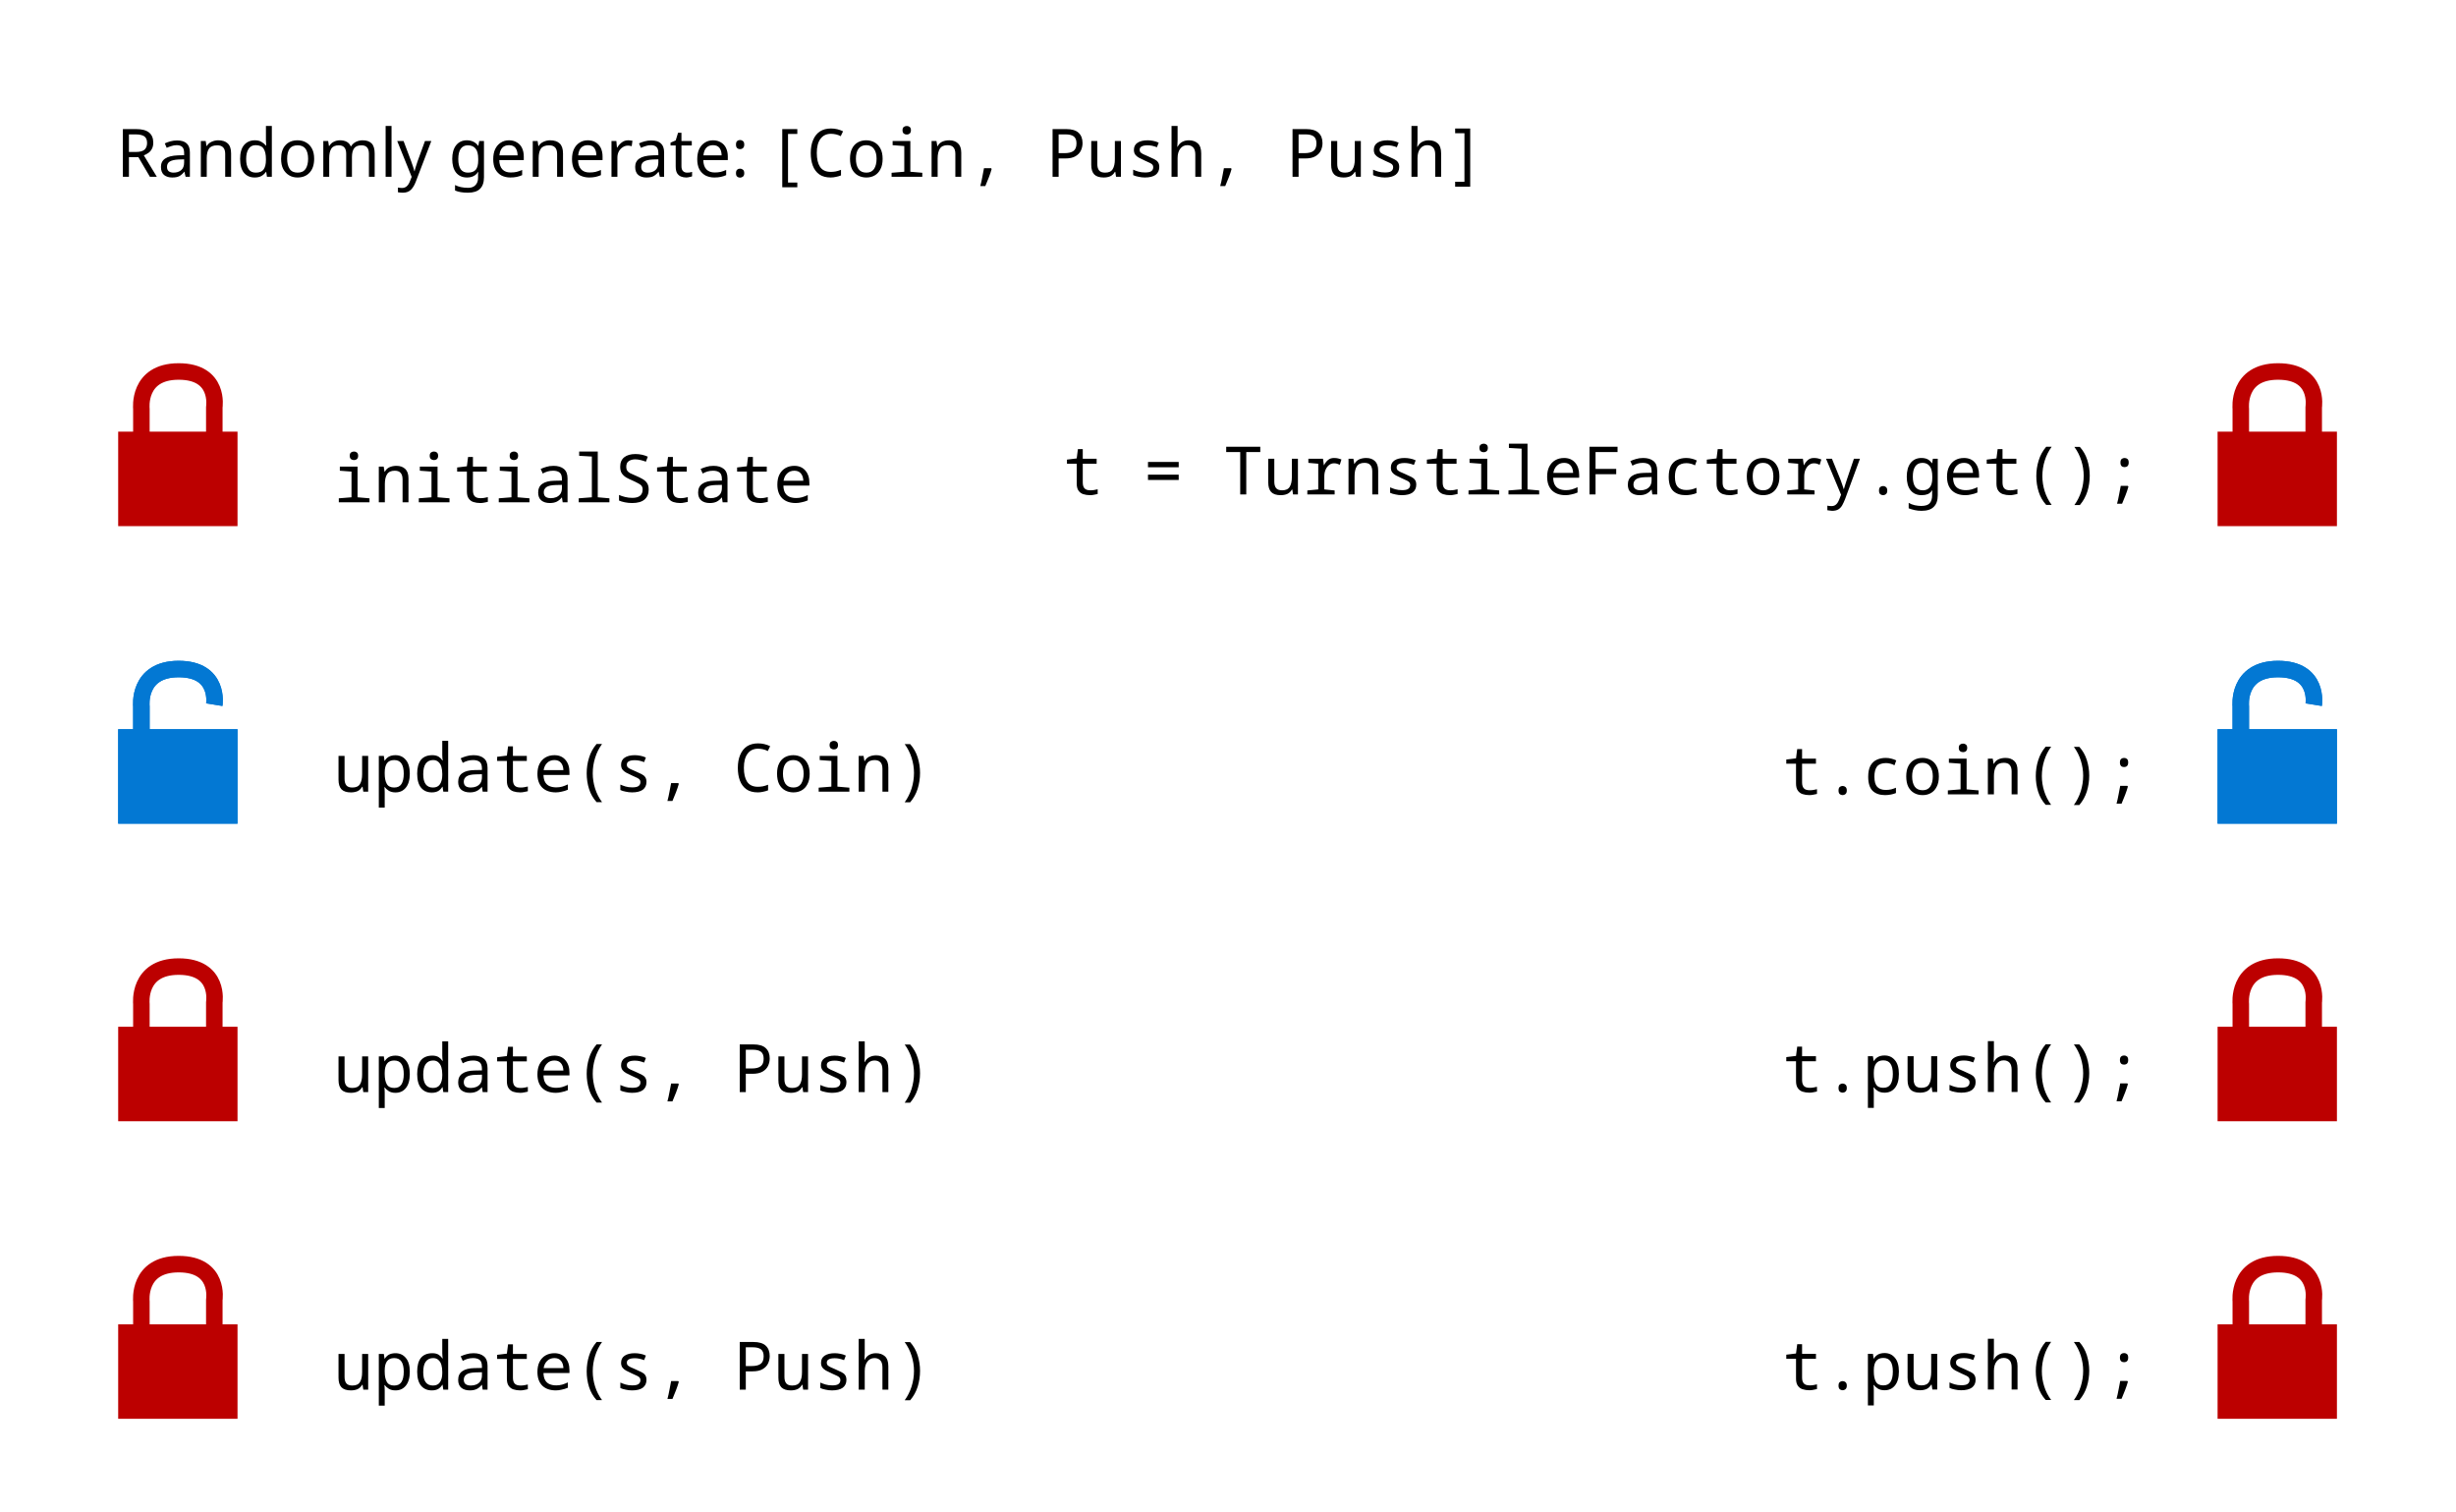
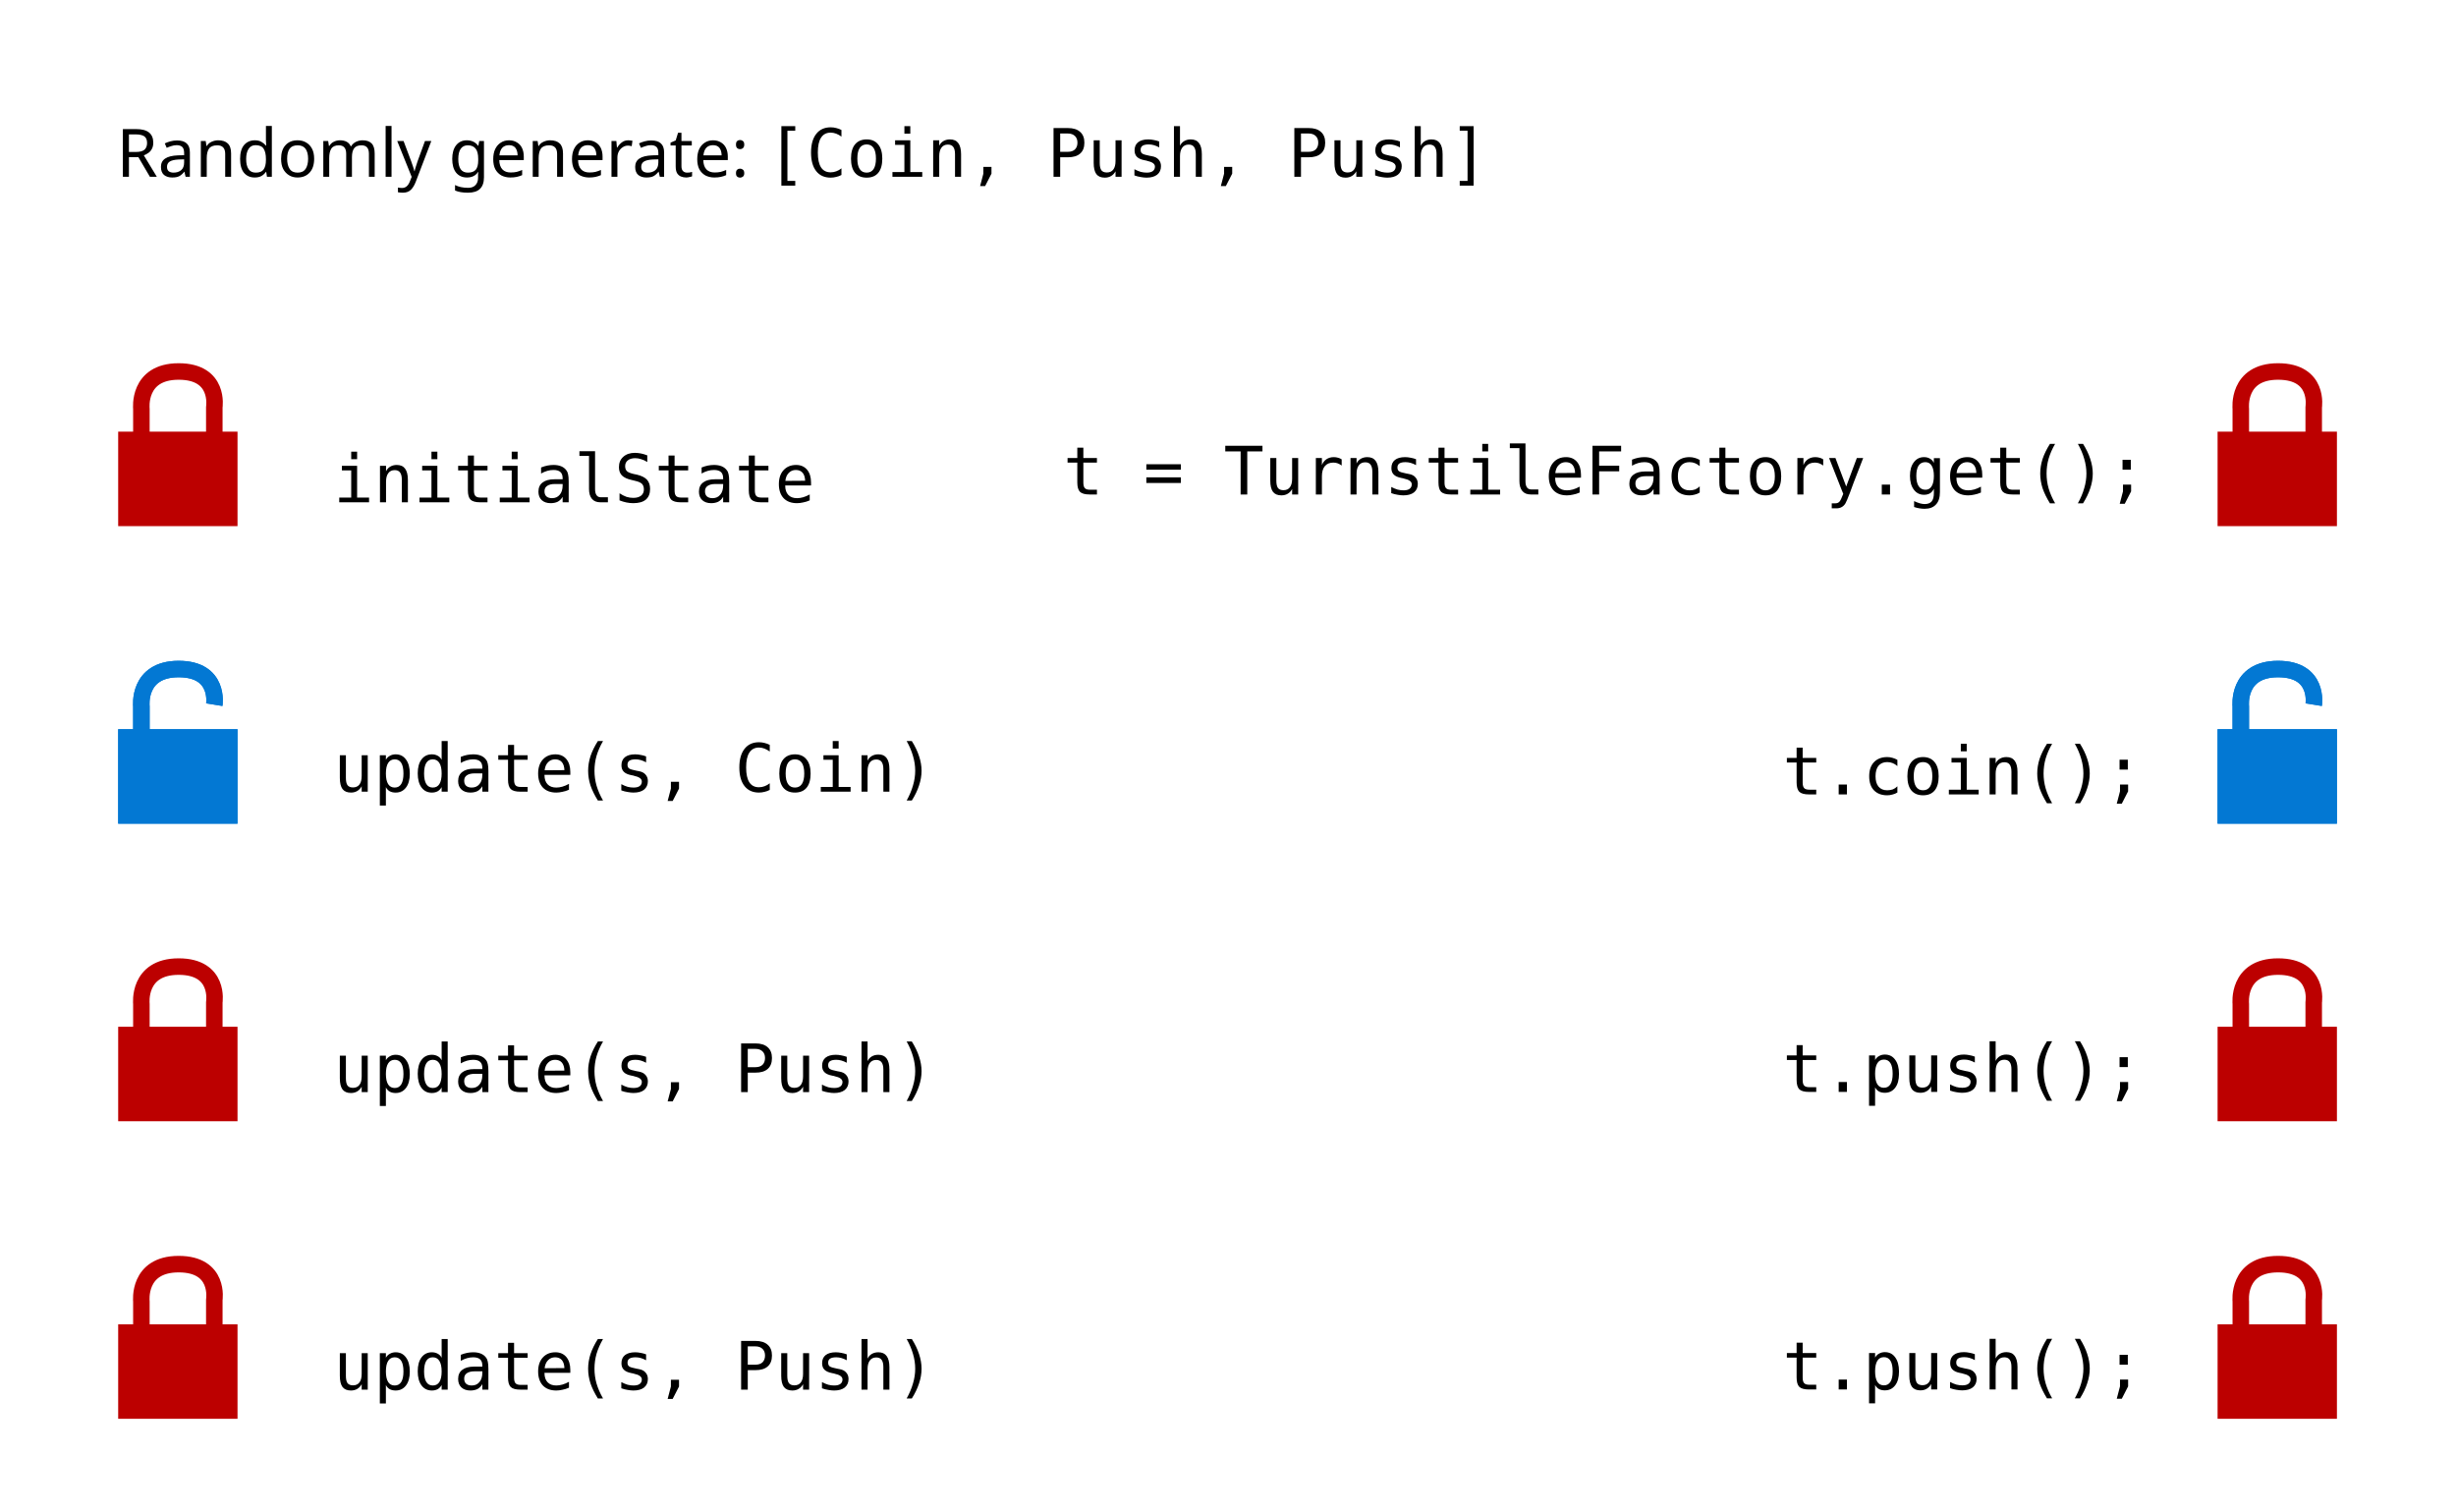
<svg xmlns="http://www.w3.org/2000/svg" width="260mm" height="160mm" viewBox="0 0 260 160" version="1.1" id="svg8">
  <defs id="defs2" />
  <g id="layer1" transform="translate(0,-137)">
    <text xml:space="preserve" style="font-style:normal;font-weight:normal;font-size:10.583px;line-height:6.615px;font-family:sans-serif;letter-spacing:0px;word-spacing:0px;fill:#000000;fill-opacity:1;stroke:none;stroke-width:0.265" x="12.322" y="155.712" id="text4506">
-       <tspan id="tspan4504" x="12.322" y="155.712" style="font-size:7.056px;stroke-width:0.265">Randomly generate: <tspan style="font-style:normal;font-variant:normal;font-weight:normal;font-stretch:normal;font-size:7.056px;font-family:'Noto Sans Mono';-inkscape-font-specification:'Noto Sans Mono'" id="tspan4508">[Coin, Push, Push]</tspan>
+       <tspan id="tspan4504" x="12.322" y="155.712" style="font-size:7.056px;stroke-width:0.265">Randomly generate: <tspan style="font-style:normal;font-variant:normal;font-weight:normal;font-stretch:normal;font-size:7.056px;font-family:'DejaVu Sans Mono';-inkscape-font-specification:'DejaVu Sans Mono'" id="tspan4508">[Coin, Push, Push]</tspan>
      </tspan>
    </text>
    <g transform="matrix(0.4642109,0,0,0.4642109,228.0936,146.3267)" id="g4546">
      <path style="fill:none;fill-opacity:1;stroke:#bc0000;stroke-width:3.765;stroke-linecap:butt;stroke-linejoin:round;stroke-miterlimit:4;stroke-dasharray:none;stroke-opacity:1" d="m 19.655,80.117 v -6.993 c 0,0 -0.945,-8.504 8.504,-8.504 9.449,0 8.126,8.126 8.126,8.126 v 7.56" id="path4542" />
      <rect style="opacity:1;fill:#bc0000;fill-opacity:1;stroke:none;stroke-width:2.865;stroke-miterlimit:4;stroke-dasharray:none;stroke-opacity:1" id="rect4544" width="27.214" height="21.545" x="14.363" y="78.341" />
    </g>
    <g id="g4589" transform="translate(-5.820834,41.275)">
      <path id="path4548" d="m 243.038,173.741 v -3.246 c 0,0 -0.439,-3.948 3.948,-3.948 4.387,0 3.772,3.772 3.772,3.772" style="fill:none;fill-opacity:1;stroke:#0378d3;stroke-width:1.748;stroke-linecap:butt;stroke-linejoin:round;stroke-miterlimit:4;stroke-dasharray:none;stroke-opacity:1" />
      <rect y="172.916" x="240.582" height="10.001" width="12.633" id="rect4550" style="opacity:1;fill:#0378d3;fill-opacity:1;stroke:none;stroke-width:1.33;stroke-miterlimit:4;stroke-dasharray:none;stroke-opacity:1" />
    </g>
    <g transform="matrix(0.4642109,0,0,0.4642109,228.0936,209.3227)" id="g4558">
      <path style="fill:none;fill-opacity:1;stroke:#bc0000;stroke-width:3.765;stroke-linecap:butt;stroke-linejoin:round;stroke-miterlimit:4;stroke-dasharray:none;stroke-opacity:1" d="m 19.655,80.117 v -6.993 c 0,0 -0.945,-8.504 8.504,-8.504 9.449,0 8.126,8.126 8.126,8.126 v 7.56" id="path4554" />
      <rect style="opacity:1;fill:#bc0000;fill-opacity:1;stroke:none;stroke-width:2.865;stroke-miterlimit:4;stroke-dasharray:none;stroke-opacity:1" id="rect4556" width="27.214" height="21.545" x="14.363" y="78.341" />
    </g>
    <g id="g4564" transform="matrix(0.4642109,0,0,0.4642109,228.0936,240.8208)">
      <path id="path4560" d="m 19.655,80.117 v -6.993 c 0,0 -0.945,-8.504 8.504,-8.504 9.449,0 8.126,8.126 8.126,8.126 v 7.56" style="fill:none;fill-opacity:1;stroke:#bc0000;stroke-width:3.765;stroke-linecap:butt;stroke-linejoin:round;stroke-miterlimit:4;stroke-dasharray:none;stroke-opacity:1" />
      <rect y="78.341" x="14.363" height="21.545" width="27.214" id="rect4562" style="opacity:1;fill:#bc0000;fill-opacity:1;stroke:none;stroke-width:2.865;stroke-miterlimit:4;stroke-dasharray:none;stroke-opacity:1" />
    </g>
    <g id="g4595" transform="translate(-5.820834,41.275)">
      <path style="fill:none;fill-opacity:1;stroke:#0378d3;stroke-width:1.748;stroke-linecap:butt;stroke-linejoin:round;stroke-miterlimit:4;stroke-dasharray:none;stroke-opacity:1" d="m 243.038,173.741 v -3.246 c 0,0 -0.439,-3.948 3.948,-3.948 4.387,0 3.772,3.772 3.772,3.772" id="path4591" />
      <rect style="opacity:1;fill:#0378d3;fill-opacity:1;stroke:none;stroke-width:1.33;stroke-miterlimit:4;stroke-dasharray:none;stroke-opacity:1" id="rect4593" width="12.633" height="10.001" x="240.582" y="172.916" />
    </g>
    <g id="g4601" transform="matrix(0.4642109,0,0,0.4642109,5.843506,146.3267)">
      <path id="path4597" d="m 19.655,80.117 v -6.993 c 0,0 -0.945,-8.504 8.504,-8.504 9.449,0 8.126,8.126 8.126,8.126 v 7.56" style="fill:none;fill-opacity:1;stroke:#bc0000;stroke-width:3.765;stroke-linecap:butt;stroke-linejoin:round;stroke-miterlimit:4;stroke-dasharray:none;stroke-opacity:1" />
      <rect y="78.341" x="14.363" height="21.545" width="27.214" id="rect4599" style="opacity:1;fill:#bc0000;fill-opacity:1;stroke:none;stroke-width:2.865;stroke-miterlimit:4;stroke-dasharray:none;stroke-opacity:1" />
    </g>
    <g id="g4607" transform="translate(-228.071,41.275)">
      <path style="fill:none;fill-opacity:1;stroke:#0378d3;stroke-width:1.748;stroke-linecap:butt;stroke-linejoin:round;stroke-miterlimit:4;stroke-dasharray:none;stroke-opacity:1" d="m 243.038,173.741 v -3.246 c 0,0 -0.439,-3.948 3.948,-3.948 4.387,0 3.772,3.772 3.772,3.772" id="path4603" />
      <rect style="opacity:1;fill:#0378d3;fill-opacity:1;stroke:none;stroke-width:1.33;stroke-miterlimit:4;stroke-dasharray:none;stroke-opacity:1" id="rect4605" width="12.633" height="10.001" x="240.582" y="172.916" />
    </g>
    <g id="g4613" transform="matrix(0.4642109,0,0,0.4642109,5.843506,209.3227)">
      <path id="path4609" d="m 19.655,80.117 v -6.993 c 0,0 -0.945,-8.504 8.504,-8.504 9.449,0 8.126,8.126 8.126,8.126 v 7.56" style="fill:none;fill-opacity:1;stroke:#bc0000;stroke-width:3.765;stroke-linecap:butt;stroke-linejoin:round;stroke-miterlimit:4;stroke-dasharray:none;stroke-opacity:1" />
      <rect y="78.341" x="14.363" height="21.545" width="27.214" id="rect4611" style="opacity:1;fill:#bc0000;fill-opacity:1;stroke:none;stroke-width:2.865;stroke-miterlimit:4;stroke-dasharray:none;stroke-opacity:1" />
    </g>
    <g transform="matrix(0.4642109,0,0,0.4642109,5.843506,240.8208)" id="g4619">
      <path style="fill:none;fill-opacity:1;stroke:#bc0000;stroke-width:3.765;stroke-linecap:butt;stroke-linejoin:round;stroke-miterlimit:4;stroke-dasharray:none;stroke-opacity:1" d="m 19.655,80.117 v -6.993 c 0,0 -0.945,-8.504 8.504,-8.504 9.449,0 8.126,8.126 8.126,8.126 v 7.56" id="path4615" />
      <rect style="opacity:1;fill:#bc0000;fill-opacity:1;stroke:none;stroke-width:2.865;stroke-miterlimit:4;stroke-dasharray:none;stroke-opacity:1" id="rect4617" width="27.214" height="21.545" x="14.363" y="78.341" />
    </g>
    <g id="g4625" transform="translate(-228.071,41.275)">
      <path id="path4621" d="m 243.038,173.741 v -3.246 c 0,0 -0.439,-3.948 3.948,-3.948 4.387,0 3.772,3.772 3.772,3.772" style="fill:none;fill-opacity:1;stroke:#0378d3;stroke-width:1.748;stroke-linecap:butt;stroke-linejoin:round;stroke-miterlimit:4;stroke-dasharray:none;stroke-opacity:1" />
      <rect y="172.916" x="240.582" height="10.001" width="12.633" id="rect4623" style="opacity:1;fill:#0378d3;fill-opacity:1;stroke:none;stroke-width:1.33;stroke-miterlimit:4;stroke-dasharray:none;stroke-opacity:1" />
    </g>
    <text xml:space="preserve" style="font-style:normal;font-weight:normal;font-size:10.583px;line-height:6.615px;font-family:sans-serif;letter-spacing:0px;word-spacing:0px;fill:#000000;fill-opacity:1;stroke:none;stroke-width:0.265" x="-7.182" y="238.792" id="text4629">
      <tspan id="tspan4627" x="-7.182" y="244.848" style="stroke-width:0.265" />
    </text>
    <text id="text4633" y="252.607" x="35.303" style="font-style:normal;font-weight:normal;font-size:10.583px;line-height:6.615px;font-family:sans-serif;letter-spacing:0px;word-spacing:0px;fill:#000000;fill-opacity:1;stroke:none;stroke-width:0.265" xml:space="preserve">
-       <tspan style="font-style:normal;font-variant:normal;font-weight:normal;font-stretch:normal;font-size:7.056px;font-family:'Noto Sans Mono';-inkscape-font-specification:'Noto Sans Mono';stroke-width:0.265" y="252.607" x="35.303" id="tspan4631">update(s, Push)</tspan>
+       <tspan style="font-style:normal;font-variant:normal;font-weight:normal;font-stretch:normal;font-size:7.056px;font-family:'DejaVu Sans Mono';-inkscape-font-specification:'DejaVu Sans Mono';stroke-width:0.265" y="252.607" x="35.303" id="tspan4631">update(s, Push)</tspan>
    </text>
    <text xml:space="preserve" style="font-style:normal;font-weight:normal;font-size:10.583px;line-height:6.615px;font-family:sans-serif;letter-spacing:0px;word-spacing:0px;fill:#000000;fill-opacity:1;stroke:none;stroke-width:0.265" x="35.303" y="284.105" id="text4637">
-       <tspan id="tspan4635" x="35.303" y="284.105" style="font-style:normal;font-variant:normal;font-weight:normal;font-stretch:normal;font-size:7.056px;font-family:'Noto Sans Mono';-inkscape-font-specification:'Noto Sans Mono';stroke-width:0.265">update(s, Push)</tspan>
+       <tspan id="tspan4635" x="35.303" y="284.105" style="font-style:normal;font-variant:normal;font-weight:normal;font-stretch:normal;font-size:7.056px;font-family:'DejaVu Sans Mono';-inkscape-font-specification:'DejaVu Sans Mono';stroke-width:0.265">update(s, Push)</tspan>
    </text>
    <text id="text4641" y="221.091" x="188.712" style="font-style:normal;font-weight:normal;font-size:10.583px;line-height:6.615px;font-family:sans-serif;letter-spacing:0px;word-spacing:0px;fill:#000000;fill-opacity:1;stroke:none;stroke-width:0.265" xml:space="preserve">
-       <tspan style="font-style:normal;font-variant:normal;font-weight:normal;font-stretch:normal;font-size:7.056px;font-family:'Noto Sans Mono';-inkscape-font-specification:'Noto Sans Mono';stroke-width:0.265" y="221.091" x="188.712" id="tspan4639">t.coin();</tspan>
+       <tspan style="font-style:normal;font-variant:normal;font-weight:normal;font-stretch:normal;font-size:7.056px;font-family:'DejaVu Sans Mono';-inkscape-font-specification:'DejaVu Sans Mono';stroke-width:0.265" y="221.091" x="188.712" id="tspan4639">t.coin();</tspan>
    </text>
    <text xml:space="preserve" style="font-style:normal;font-weight:normal;font-size:10.583px;line-height:6.615px;font-family:sans-serif;letter-spacing:0px;word-spacing:0px;fill:#000000;fill-opacity:1;stroke:none;stroke-width:0.265" x="188.712" y="252.589" id="text4645">
-       <tspan id="tspan4643" x="188.712" y="252.589" style="font-style:normal;font-variant:normal;font-weight:normal;font-stretch:normal;font-size:7.056px;font-family:'Noto Sans Mono';-inkscape-font-specification:'Noto Sans Mono';stroke-width:0.265">t.push();</tspan>
+       <tspan id="tspan4643" x="188.712" y="252.589" style="font-style:normal;font-variant:normal;font-weight:normal;font-stretch:normal;font-size:7.056px;font-family:'DejaVu Sans Mono';-inkscape-font-specification:'DejaVu Sans Mono';stroke-width:0.265">t.push();</tspan>
    </text>
    <text id="text4649" y="284.088" x="188.712" style="font-style:normal;font-weight:normal;font-size:10.583px;line-height:6.615px;font-family:sans-serif;letter-spacing:0px;word-spacing:0px;fill:#000000;fill-opacity:1;stroke:none;stroke-width:0.265" xml:space="preserve">
-       <tspan style="font-style:normal;font-variant:normal;font-weight:normal;font-stretch:normal;font-size:7.056px;font-family:'Noto Sans Mono';-inkscape-font-specification:'Noto Sans Mono';stroke-width:0.265" y="284.088" x="188.712" id="tspan4647">t.push();</tspan>
+       <tspan style="font-style:normal;font-variant:normal;font-weight:normal;font-stretch:normal;font-size:7.056px;font-family:'DejaVu Sans Mono';-inkscape-font-specification:'DejaVu Sans Mono';stroke-width:0.265" y="284.088" x="188.712" id="tspan4647">t.push();</tspan>
    </text>
    <text xml:space="preserve" style="font-style:normal;font-weight:normal;font-size:10.583px;line-height:6.615px;font-family:sans-serif;letter-spacing:0px;word-spacing:0px;fill:#000000;fill-opacity:1;stroke:none;stroke-width:0.265" x="112.561" y="189.341" id="text4654">
-       <tspan id="tspan4652" x="112.561" y="189.341" style="font-style:normal;font-variant:normal;font-weight:normal;font-stretch:normal;font-size:7.056px;font-family:'Noto Sans Mono';-inkscape-font-specification:'Noto Sans Mono';stroke-width:0.265">t = TurnstileFactory.get();</tspan>
+       <tspan id="tspan4652" x="112.561" y="189.341" style="font-style:normal;font-variant:normal;font-weight:normal;font-stretch:normal;font-size:7.056px;font-family:'DejaVu Sans Mono';-inkscape-font-specification:'DejaVu Sans Mono';stroke-width:0.265">t = TurnstileFactory.get();</tspan>
    </text>
    <text xml:space="preserve" style="font-style:normal;font-weight:normal;font-size:10.583px;line-height:6.615px;font-family:sans-serif;letter-spacing:0px;word-spacing:0px;fill:#000000;fill-opacity:1;stroke:none;stroke-width:0.265" x="35.303" y="220.802" id="text4658">
-       <tspan id="tspan4656" x="35.303" y="220.802" style="font-style:normal;font-variant:normal;font-weight:normal;font-stretch:normal;font-size:7.056px;font-family:'Noto Sans Mono';-inkscape-font-specification:'Noto Sans Mono';stroke-width:0.265">update(s, Coin)</tspan>
+       <tspan id="tspan4656" x="35.303" y="220.802" style="font-style:normal;font-variant:normal;font-weight:normal;font-stretch:normal;font-size:7.056px;font-family:'DejaVu Sans Mono';-inkscape-font-specification:'DejaVu Sans Mono';stroke-width:0.265">update(s, Coin)</tspan>
    </text>
    <text id="text4666" y="190.17" x="35.303" style="font-style:normal;font-weight:normal;font-size:10.583px;line-height:6.615px;font-family:sans-serif;letter-spacing:0px;word-spacing:0px;fill:#000000;fill-opacity:1;stroke:none;stroke-width:0.265" xml:space="preserve">
-       <tspan style="font-style:normal;font-variant:normal;font-weight:normal;font-stretch:normal;font-size:7.056px;font-family:'Noto Sans Mono';-inkscape-font-specification:'Noto Sans Mono';stroke-width:0.265" y="190.17" x="35.303" id="tspan4664">initialState</tspan>
+       <tspan style="font-style:normal;font-variant:normal;font-weight:normal;font-stretch:normal;font-size:7.056px;font-family:'DejaVu Sans Mono';-inkscape-font-specification:'DejaVu Sans Mono';stroke-width:0.265" y="190.17" x="35.303" id="tspan4664">initialState</tspan>
    </text>
  </g>
</svg>
